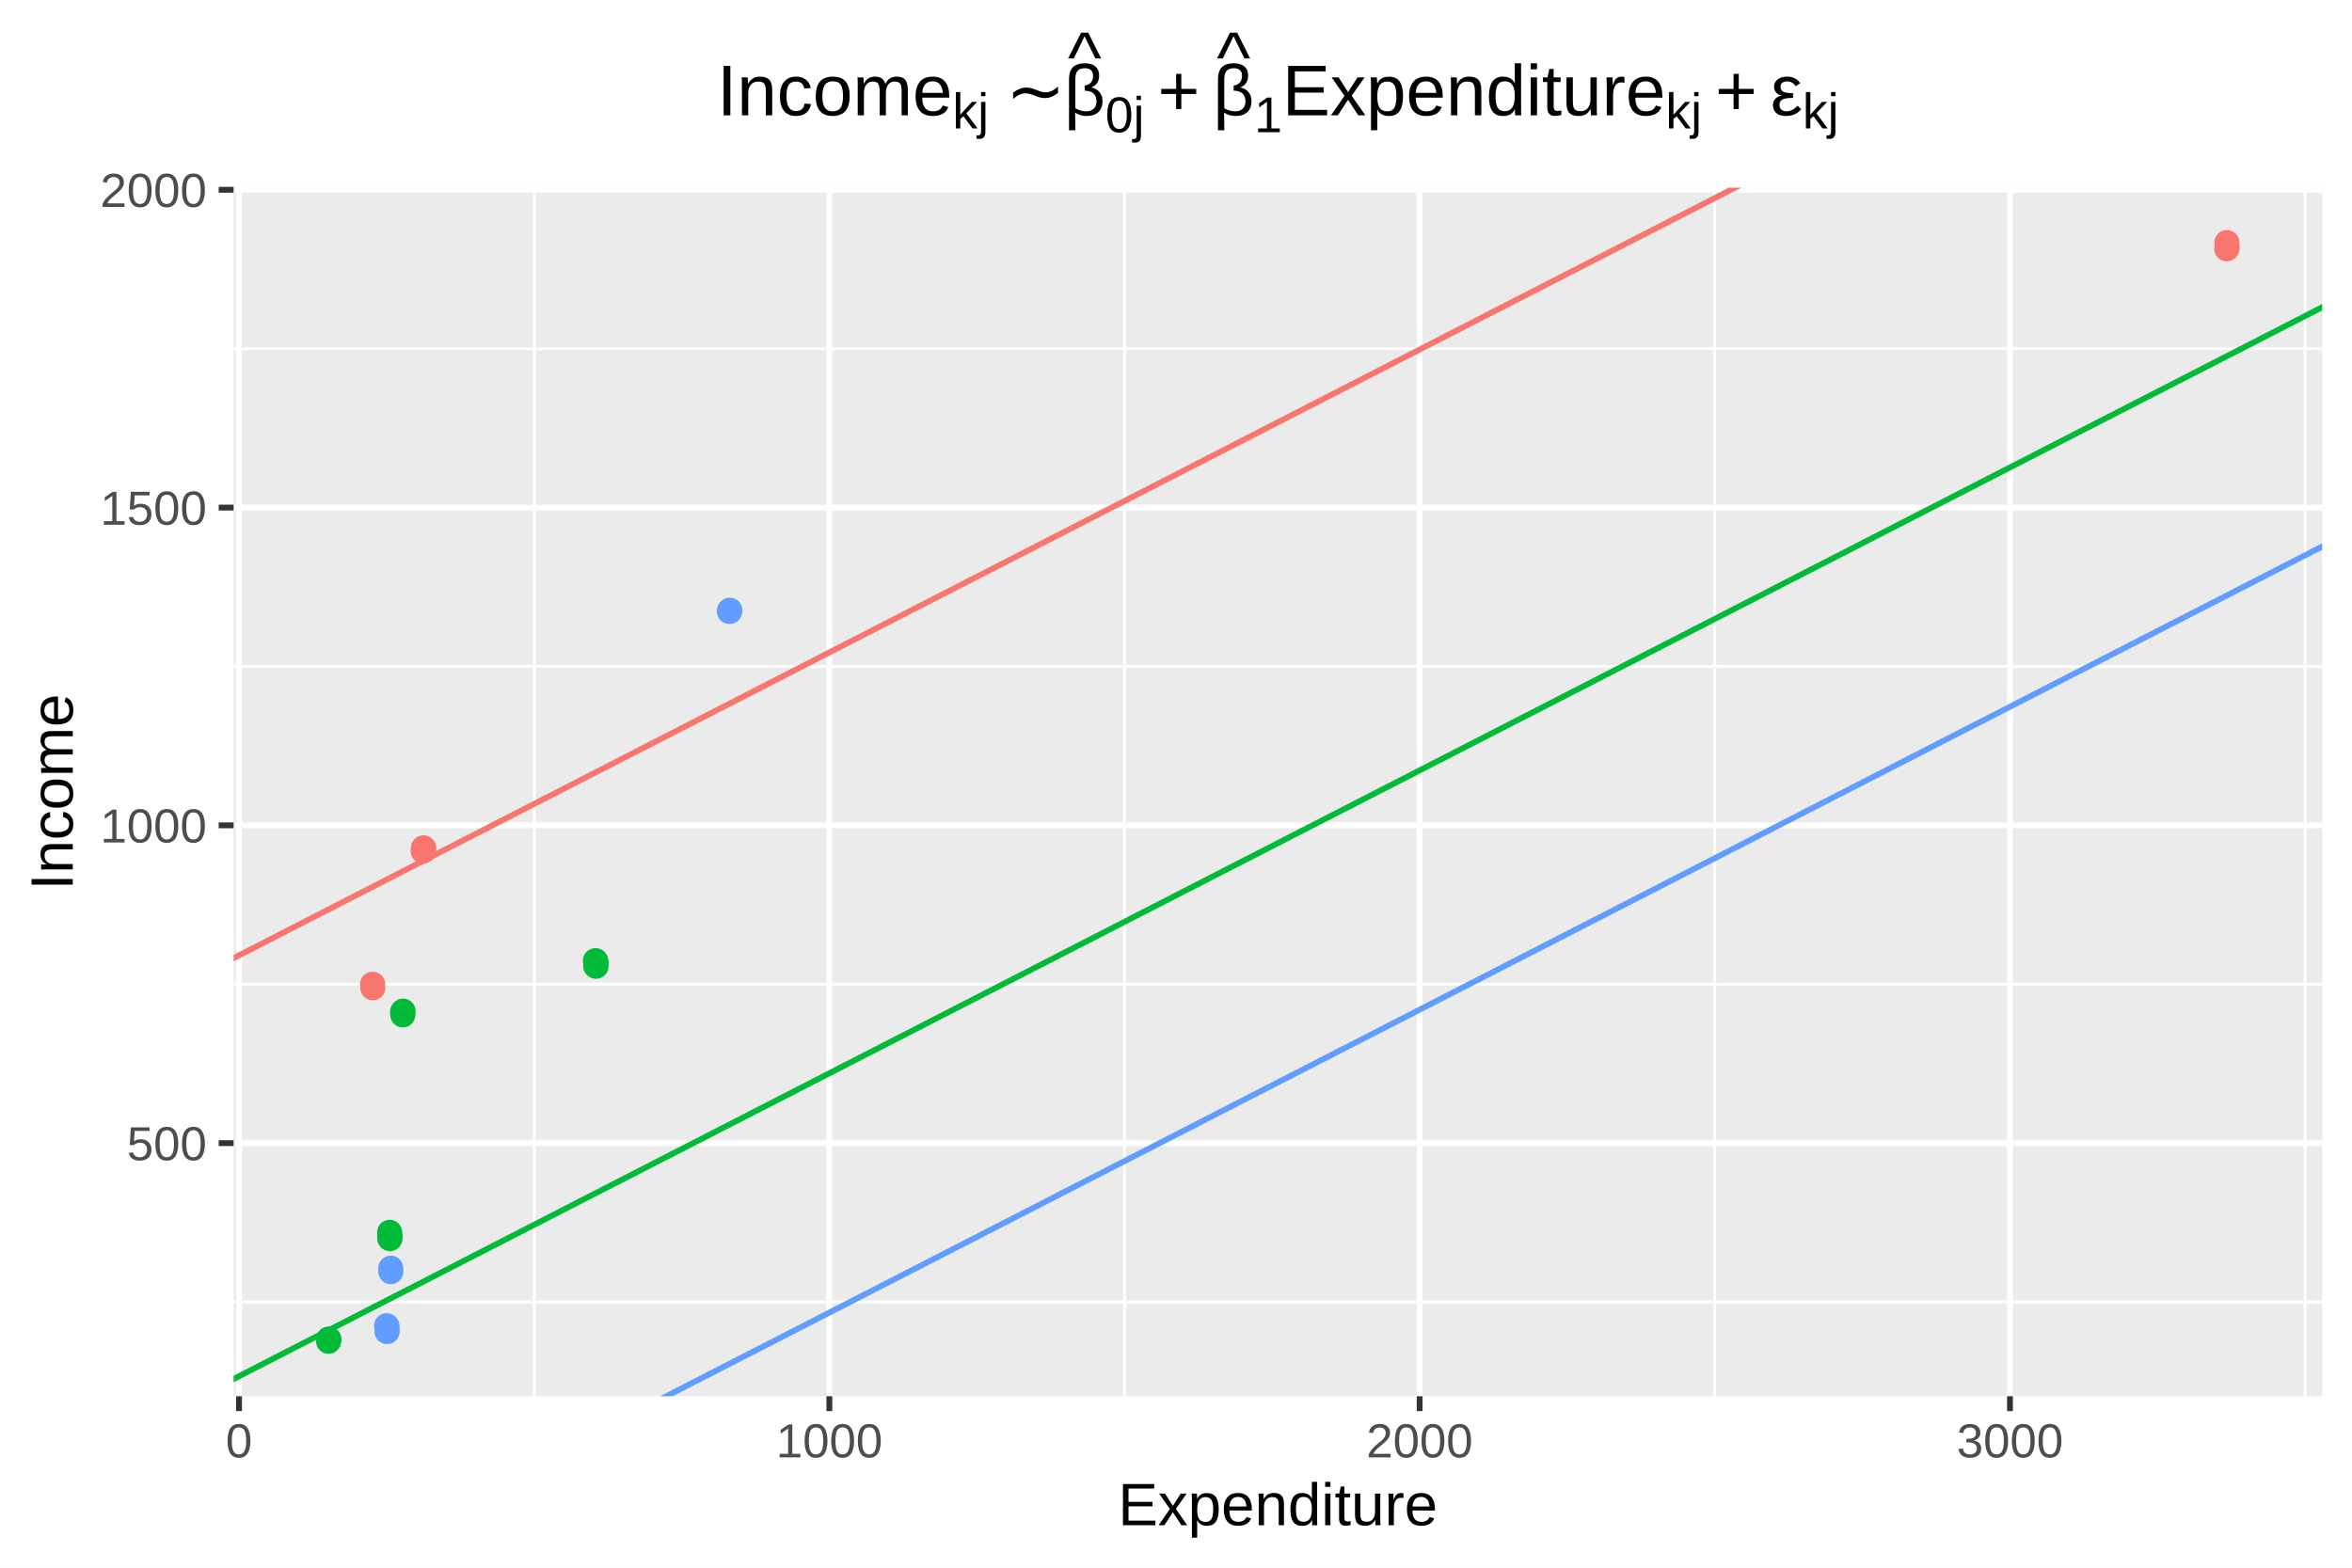
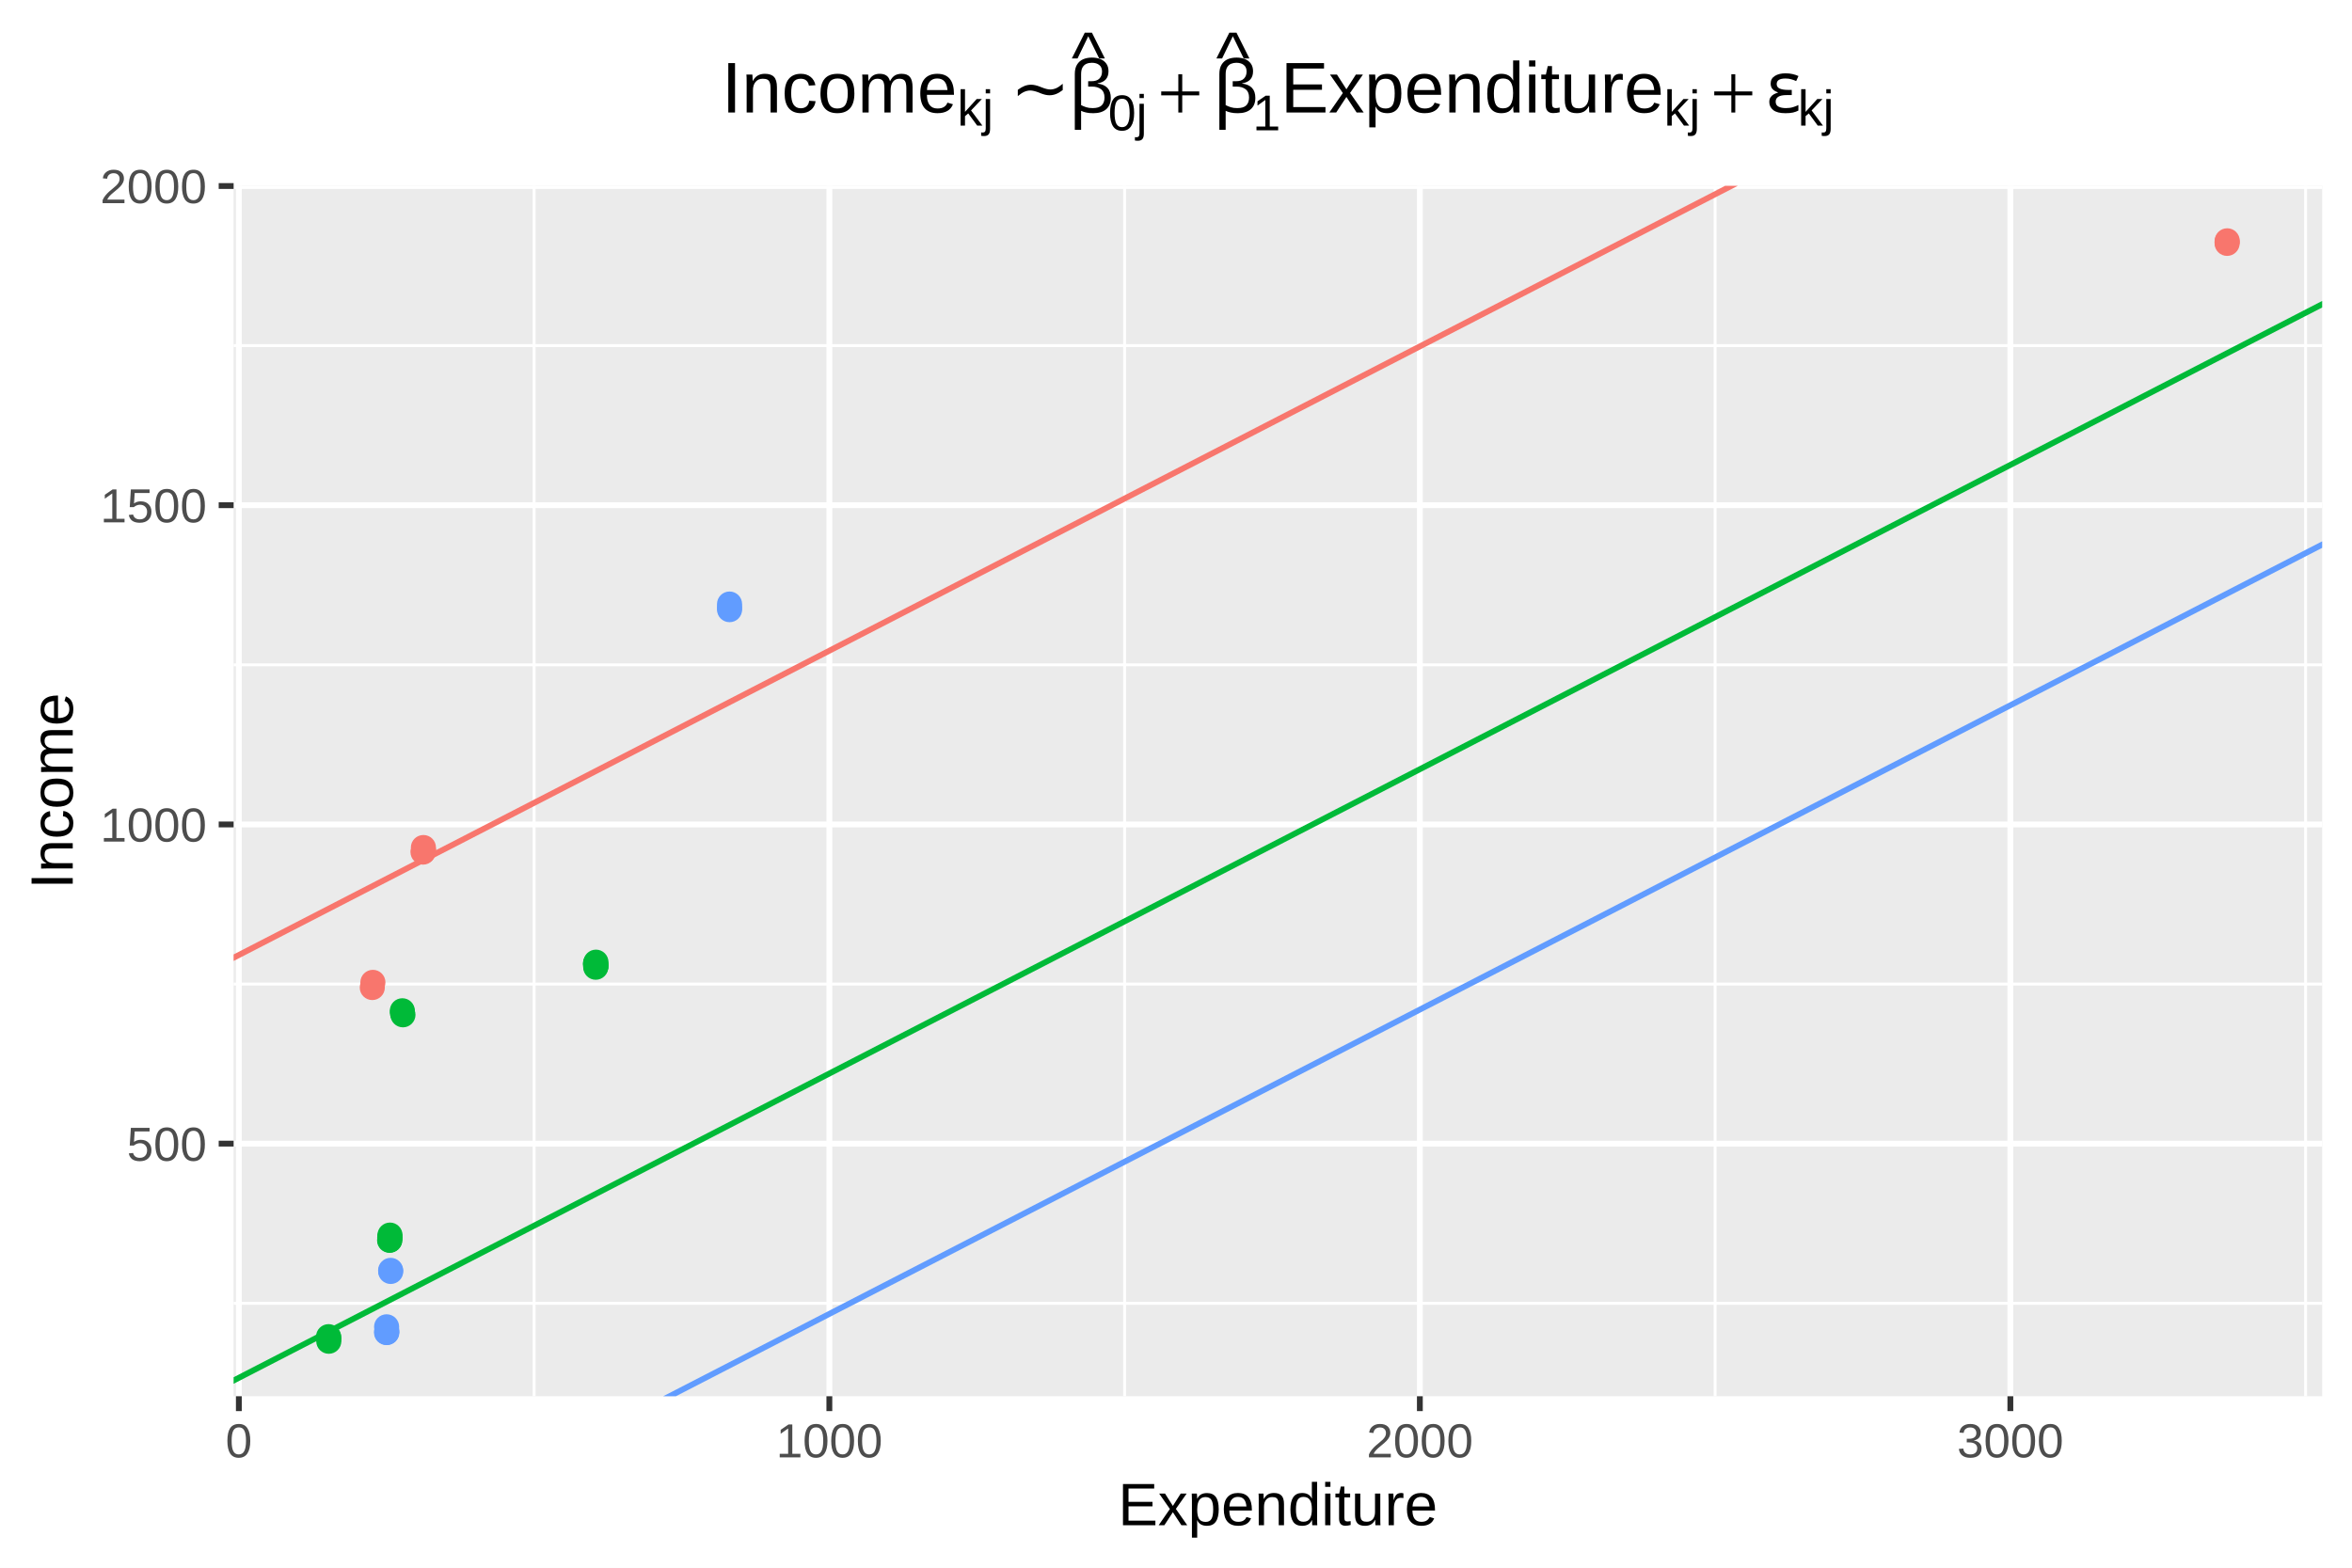
<svg xmlns="http://www.w3.org/2000/svg" width="432.00pt" height="288.00pt" viewBox="0 0 432.00 288.00">
  <g class="svglite">
    <defs>
      <style type="text/css">
    .svglite line, .svglite polyline, .svglite polygon, .svglite path, .svglite rect, .svglite circle {
      fill: none;
      stroke: #000000;
      stroke-linecap: round;
      stroke-linejoin: round;
      stroke-miterlimit: 10.00;
    }
    .svglite text {
      white-space: pre;
    }
    .svglite g.glyphgroup path {
      fill: inherit;
      stroke: none;
    }
  </style>
    </defs>
    <rect width="100%" height="100%" style="stroke: none; fill: #FFFFFF;" />
    <defs>
      <clipPath id="cpMC4wMHw0MzIuMDB8MC4wMHwyODguMDA=">
        <rect x="0.00" y="0.00" width="432.00" height="288.00" />
      </clipPath>
    </defs>
    <g clip-path="url(#cpMC4wMHw0MzIuMDB8MC4wMHwyODguMDA=)">
      <rect x="0" y="0.00" width="432.00" height="288.00" style="stroke-width: 1.07; stroke: #FFFFFF; fill: #FFFFFF;" />
    </g>
    <defs>
-       <clipPath id="cpNDIuOTF8NDI2LjUyfDM0LjQ4fDI1Ni41MA==">
-         <rect x="42.91" y="34.48" width="383.61" height="222.02" />
+       <clipPath id="cpNDIuOTF8NDI2LjUyfDM0LjEzfDI1Ni41MA==">
+         <rect x="42.91" y="34.13" width="383.61" height="222.37" />
      </clipPath>
    </defs>
-     <g clip-path="url(#cpNDIuOTF8NDI2LjUyfDM0LjQ4fDI1Ni41MA==)">
-       <rect x="42.91" y="34.48" width="383.61" height="222.02" style="stroke-width: 1.07; stroke: none; fill: #EBEBEB;" />
-       <polyline points="42.91,239.19 426.52,239.19 " style="stroke-width: 0.53; stroke: #FFFFFF; stroke-linecap: butt;" />
-       <polyline points="42.91,180.81 426.52,180.81 " style="stroke-width: 0.53; stroke: #FFFFFF; stroke-linecap: butt;" />
-       <polyline points="42.91,122.44 426.52,122.44 " style="stroke-width: 0.53; stroke: #FFFFFF; stroke-linecap: butt;" />
-       <polyline points="42.91,64.06 426.52,64.06 " style="stroke-width: 0.53; stroke: #FFFFFF; stroke-linecap: butt;" />
-       <polyline points="98.12,256.50 98.12,34.48 " style="stroke-width: 0.53; stroke: #FFFFFF; stroke-linecap: butt;" />
-       <polyline points="206.54,256.50 206.54,34.48 " style="stroke-width: 0.53; stroke: #FFFFFF; stroke-linecap: butt;" />
-       <polyline points="314.96,256.50 314.96,34.48 " style="stroke-width: 0.53; stroke: #FFFFFF; stroke-linecap: butt;" />
-       <polyline points="423.39,256.50 423.39,34.48 " style="stroke-width: 0.53; stroke: #FFFFFF; stroke-linecap: butt;" />
-       <polyline points="42.91,210.00 426.52,210.00 " style="stroke-width: 1.07; stroke: #FFFFFF; stroke-linecap: butt;" />
-       <polyline points="42.91,151.62 426.52,151.62 " style="stroke-width: 1.07; stroke: #FFFFFF; stroke-linecap: butt;" />
-       <polyline points="42.91,93.25 426.52,93.25 " style="stroke-width: 1.07; stroke: #FFFFFF; stroke-linecap: butt;" />
-       <polyline points="42.91,34.87 426.52,34.87 " style="stroke-width: 1.07; stroke: #FFFFFF; stroke-linecap: butt;" />
-       <polyline points="43.90,256.50 43.90,34.48 " style="stroke-width: 1.07; stroke: #FFFFFF; stroke-linecap: butt;" />
-       <polyline points="152.33,256.50 152.33,34.48 " style="stroke-width: 1.07; stroke: #FFFFFF; stroke-linecap: butt;" />
-       <polyline points="260.75,256.50 260.75,34.48 " style="stroke-width: 1.07; stroke: #FFFFFF; stroke-linecap: butt;" />
-       <polyline points="369.18,256.50 369.18,34.48 " style="stroke-width: 1.07; stroke: #FFFFFF; stroke-linecap: butt;" />
-       <circle cx="409.08" cy="45.39" r="1.95" style="stroke-width: 0.71; stroke: #F8766D; fill: #F8766D;" />
-       <circle cx="409.02" cy="44.57" r="1.95" style="stroke-width: 0.71; stroke: #F8766D; fill: #F8766D;" />
-       <circle cx="409.00" cy="45.71" r="1.95" style="stroke-width: 0.71; stroke: #F8766D; fill: #F8766D;" />
-       <circle cx="77.76" cy="156.22" r="1.95" style="stroke-width: 0.71; stroke: #F8766D; fill: #F8766D;" />
-       <circle cx="77.74" cy="156.35" r="1.95" style="stroke-width: 0.71; stroke: #F8766D; fill: #F8766D;" />
-       <circle cx="77.79" cy="155.77" r="1.95" style="stroke-width: 0.71; stroke: #F8766D; fill: #F8766D;" />
-       <circle cx="77.80" cy="155.80" r="1.95" style="stroke-width: 0.71; stroke: #F8766D; fill: #F8766D;" />
-       <circle cx="68.44" cy="180.81" r="1.95" style="stroke-width: 0.71; stroke: #F8766D; fill: #F8766D;" />
-       <circle cx="68.47" cy="181.47" r="1.95" style="stroke-width: 0.71; stroke: #F8766D; fill: #F8766D;" />
-       <circle cx="133.98" cy="112.26" r="1.95" style="stroke-width: 0.71; stroke: #619CFF; fill: #619CFF;" />
-       <circle cx="134.05" cy="112.10" r="1.95" style="stroke-width: 0.71; stroke: #619CFF; fill: #619CFF;" />
-       <circle cx="133.99" cy="112.34" r="1.95" style="stroke-width: 0.71; stroke: #619CFF; fill: #619CFF;" />
-       <circle cx="71.77" cy="232.98" r="1.95" style="stroke-width: 0.71; stroke: #619CFF; fill: #619CFF;" />
-       <circle cx="71.78" cy="233.62" r="1.95" style="stroke-width: 0.71; stroke: #619CFF; fill: #619CFF;" />
-       <circle cx="71.08" cy="243.71" r="1.95" style="stroke-width: 0.71; stroke: #619CFF; fill: #619CFF;" />
-       <circle cx="71.10" cy="244.43" r="1.95" style="stroke-width: 0.71; stroke: #619CFF; fill: #619CFF;" />
-       <circle cx="71.02" cy="243.54" r="1.95" style="stroke-width: 0.71; stroke: #619CFF; fill: #619CFF;" />
-       <circle cx="71.09" cy="244.63" r="1.95" style="stroke-width: 0.71; stroke: #619CFF; fill: #619CFF;" />
-       <circle cx="60.35" cy="246.41" r="1.95" style="stroke-width: 0.71; stroke: #00BA38; fill: #00BA38;" />
-       <circle cx="60.39" cy="246.00" r="1.95" style="stroke-width: 0.71; stroke: #00BA38; fill: #00BA38;" />
-       <circle cx="60.36" cy="246.06" r="1.95" style="stroke-width: 0.71; stroke: #00BA38; fill: #00BA38;" />
-       <circle cx="71.60" cy="227.13" r="1.95" style="stroke-width: 0.71; stroke: #00BA38; fill: #00BA38;" />
-       <circle cx="71.60" cy="227.06" r="1.95" style="stroke-width: 0.71; stroke: #00BA38; fill: #00BA38;" />
-       <circle cx="71.61" cy="227.56" r="1.95" style="stroke-width: 0.71; stroke: #00BA38; fill: #00BA38;" />
-       <circle cx="71.59" cy="227.18" r="1.95" style="stroke-width: 0.71; stroke: #00BA38; fill: #00BA38;" />
-       <circle cx="71.57" cy="226.39" r="1.95" style="stroke-width: 0.71; stroke: #00BA38; fill: #00BA38;" />
-       <circle cx="109.37" cy="176.48" r="1.95" style="stroke-width: 0.71; stroke: #00BA38; fill: #00BA38;" />
-       <circle cx="109.43" cy="176.62" r="1.95" style="stroke-width: 0.71; stroke: #00BA38; fill: #00BA38;" />
-       <circle cx="109.41" cy="176.62" r="1.95" style="stroke-width: 0.71; stroke: #00BA38; fill: #00BA38;" />
-       <circle cx="109.48" cy="177.51" r="1.95" style="stroke-width: 0.71; stroke: #00BA38; fill: #00BA38;" />
-       <circle cx="109.41" cy="177.43" r="1.95" style="stroke-width: 0.71; stroke: #00BA38; fill: #00BA38;" />
-       <circle cx="109.42" cy="176.82" r="1.95" style="stroke-width: 0.71; stroke: #00BA38; fill: #00BA38;" />
-       <circle cx="73.98" cy="186.45" r="1.95" style="stroke-width: 0.71; stroke: #00BA38; fill: #00BA38;" />
-       <circle cx="74.03" cy="185.75" r="1.95" style="stroke-width: 0.71; stroke: #00BA38; fill: #00BA38;" />
-       <circle cx="73.93" cy="186.00" r="1.95" style="stroke-width: 0.71; stroke: #00BA38; fill: #00BA38;" />
-       <line x1="-340.70" y1="372.91" x2="751.25" y2="-187.54" style="stroke-width: 1.07; stroke: #F8766D; stroke-linecap: butt;" />
-       <line x1="-340.70" y1="450.22" x2="810.13" y2="-140.45" style="stroke-width: 1.07; stroke: #00BA38; stroke-linecap: butt;" />
-       <line x1="-310.20" y1="478.53" x2="810.13" y2="-96.49" style="stroke-width: 1.07; stroke: #619CFF; stroke-linecap: butt;" />
+     <g clip-path="url(#cpNDIuOTF8NDI2LjUyfDM0LjEzfDI1Ni41MA==)">
+       <rect x="42.91" y="34.13" width="383.61" height="222.37" style="stroke-width: 1.07; stroke: none; fill: #EBEBEB;" />
+       <polyline points="42.91,239.43 426.52,239.43 " style="stroke-width: 0.53; stroke: #FFFFFF; stroke-linecap: butt;" />
+       <polyline points="42.91,180.78 426.52,180.78 " style="stroke-width: 0.53; stroke: #FFFFFF; stroke-linecap: butt;" />
+       <polyline points="42.91,122.13 426.52,122.13 " style="stroke-width: 0.53; stroke: #FFFFFF; stroke-linecap: butt;" />
+       <polyline points="42.91,63.49 426.52,63.49 " style="stroke-width: 0.53; stroke: #FFFFFF; stroke-linecap: butt;" />
+       <polyline points="98.10,256.50 98.10,34.13 " style="stroke-width: 0.53; stroke: #FFFFFF; stroke-linecap: butt;" />
+       <polyline points="206.56,256.50 206.56,34.13 " style="stroke-width: 0.53; stroke: #FFFFFF; stroke-linecap: butt;" />
+       <polyline points="315.02,256.50 315.02,34.13 " style="stroke-width: 0.53; stroke: #FFFFFF; stroke-linecap: butt;" />
+       <polyline points="423.48,256.50 423.48,34.13 " style="stroke-width: 0.53; stroke: #FFFFFF; stroke-linecap: butt;" />
+       <polyline points="42.91,210.10 426.52,210.10 " style="stroke-width: 1.07; stroke: #FFFFFF; stroke-linecap: butt;" />
+       <polyline points="42.91,151.46 426.52,151.46 " style="stroke-width: 1.07; stroke: #FFFFFF; stroke-linecap: butt;" />
+       <polyline points="42.91,92.81 426.52,92.81 " style="stroke-width: 1.07; stroke: #FFFFFF; stroke-linecap: butt;" />
+       <polyline points="42.91,34.17 426.52,34.17 " style="stroke-width: 1.07; stroke: #FFFFFF; stroke-linecap: butt;" />
+       <polyline points="43.87,256.50 43.87,34.13 " style="stroke-width: 1.07; stroke: #FFFFFF; stroke-linecap: butt;" />
+       <polyline points="152.33,256.50 152.33,34.13 " style="stroke-width: 1.07; stroke: #FFFFFF; stroke-linecap: butt;" />
+       <polyline points="260.79,256.50 260.79,34.13 " style="stroke-width: 1.07; stroke: #FFFFFF; stroke-linecap: butt;" />
+       <polyline points="369.25,256.50 369.25,34.13 " style="stroke-width: 1.07; stroke: #FFFFFF; stroke-linecap: butt;" />
+       <circle cx="409.05" cy="44.45" r="1.95" style="stroke-width: 0.71; stroke: #F8766D; fill: #F8766D;" />
+       <circle cx="409.06" cy="44.71" r="1.95" style="stroke-width: 0.71; stroke: #F8766D; fill: #F8766D;" />
+       <circle cx="409.08" cy="44.24" r="1.95" style="stroke-width: 0.71; stroke: #F8766D; fill: #F8766D;" />
+       <circle cx="77.79" cy="156.24" r="1.95" style="stroke-width: 0.71; stroke: #F8766D; fill: #F8766D;" />
+       <circle cx="77.77" cy="155.70" r="1.95" style="stroke-width: 0.71; stroke: #F8766D; fill: #F8766D;" />
+       <circle cx="77.78" cy="156.39" r="1.95" style="stroke-width: 0.71; stroke: #F8766D; fill: #F8766D;" />
+       <circle cx="77.70" cy="156.54" r="1.95" style="stroke-width: 0.71; stroke: #F8766D; fill: #F8766D;" />
+       <circle cx="68.49" cy="180.47" r="1.95" style="stroke-width: 0.71; stroke: #F8766D; fill: #F8766D;" />
+       <circle cx="68.38" cy="181.42" r="1.95" style="stroke-width: 0.71; stroke: #F8766D; fill: #F8766D;" />
+       <circle cx="134.00" cy="111.62" r="1.95" style="stroke-width: 0.71; stroke: #619CFF; fill: #619CFF;" />
+       <circle cx="134.00" cy="110.97" r="1.95" style="stroke-width: 0.71; stroke: #619CFF; fill: #619CFF;" />
+       <circle cx="134.00" cy="112.00" r="1.95" style="stroke-width: 0.71; stroke: #619CFF; fill: #619CFF;" />
+       <circle cx="71.76" cy="233.58" r="1.95" style="stroke-width: 0.71; stroke: #619CFF; fill: #619CFF;" />
+       <circle cx="71.75" cy="233.38" r="1.95" style="stroke-width: 0.71; stroke: #619CFF; fill: #619CFF;" />
+       <circle cx="71.05" cy="244.78" r="1.95" style="stroke-width: 0.71; stroke: #619CFF; fill: #619CFF;" />
+       <circle cx="71.04" cy="244.47" r="1.95" style="stroke-width: 0.71; stroke: #619CFF; fill: #619CFF;" />
+       <circle cx="71.00" cy="244.81" r="1.95" style="stroke-width: 0.71; stroke: #619CFF; fill: #619CFF;" />
+       <circle cx="71.01" cy="243.75" r="1.95" style="stroke-width: 0.71; stroke: #619CFF; fill: #619CFF;" />
+       <circle cx="60.35" cy="245.56" r="1.95" style="stroke-width: 0.71; stroke: #00BA38; fill: #00BA38;" />
+       <circle cx="60.41" cy="245.84" r="1.95" style="stroke-width: 0.71; stroke: #00BA38; fill: #00BA38;" />
+       <circle cx="60.39" cy="246.40" r="1.95" style="stroke-width: 0.71; stroke: #00BA38; fill: #00BA38;" />
+       <circle cx="71.62" cy="227.28" r="1.95" style="stroke-width: 0.71; stroke: #00BA38; fill: #00BA38;" />
+       <circle cx="71.63" cy="226.90" r="1.95" style="stroke-width: 0.71; stroke: #00BA38; fill: #00BA38;" />
+       <circle cx="71.60" cy="227.81" r="1.95" style="stroke-width: 0.71; stroke: #00BA38; fill: #00BA38;" />
+       <circle cx="71.56" cy="227.86" r="1.95" style="stroke-width: 0.71; stroke: #00BA38; fill: #00BA38;" />
+       <circle cx="71.58" cy="227.38" r="1.95" style="stroke-width: 0.71; stroke: #00BA38; fill: #00BA38;" />
+       <circle cx="109.37" cy="177.14" r="1.95" style="stroke-width: 0.71; stroke: #00BA38; fill: #00BA38;" />
+       <circle cx="109.47" cy="177.40" r="1.95" style="stroke-width: 0.71; stroke: #00BA38; fill: #00BA38;" />
+       <circle cx="109.46" cy="176.76" r="1.95" style="stroke-width: 0.71; stroke: #00BA38; fill: #00BA38;" />
+       <circle cx="109.39" cy="176.99" r="1.95" style="stroke-width: 0.71; stroke: #00BA38; fill: #00BA38;" />
+       <circle cx="109.44" cy="177.50" r="1.95" style="stroke-width: 0.71; stroke: #00BA38; fill: #00BA38;" />
+       <circle cx="109.42" cy="177.69" r="1.95" style="stroke-width: 0.71; stroke: #00BA38; fill: #00BA38;" />
+       <circle cx="74.01" cy="186.43" r="1.95" style="stroke-width: 0.71; stroke: #00BA38; fill: #00BA38;" />
+       <circle cx="73.91" cy="186.05" r="1.95" style="stroke-width: 0.71; stroke: #00BA38; fill: #00BA38;" />
+       <circle cx="73.90" cy="185.69" r="1.95" style="stroke-width: 0.71; stroke: #00BA38; fill: #00BA38;" />
+       <line x1="-340.70" y1="373.67" x2="749.45" y2="-188.24" style="stroke-width: 1.07; stroke: #F8766D; stroke-linecap: butt;" />
+       <line x1="-340.70" y1="451.34" x2="810.13" y2="-141.84" style="stroke-width: 1.07; stroke: #00BA38; stroke-linecap: butt;" />
+       <line x1="-308.44" y1="478.87" x2="810.13" y2="-97.68" style="stroke-width: 1.07; stroke: #619CFF; stroke-linecap: butt;" />
    </g>
    <g clip-path="url(#cpMC4wMHw0MzIuMDB8MC4wMHwyODguMDA=)">
-       <text x="37.98" y="213.15" text-anchor="end" style="font-size: 8.80px;fill: #4D4D4D; font-family: &quot;Arial&quot;;" textLength="14.67px" lengthAdjust="spacingAndGlyphs">500</text>
-       <text x="37.98" y="154.77" text-anchor="end" style="font-size: 8.80px;fill: #4D4D4D; font-family: &quot;Arial&quot;;" textLength="19.56px" lengthAdjust="spacingAndGlyphs">1000</text>
-       <text x="37.98" y="96.40" text-anchor="end" style="font-size: 8.80px;fill: #4D4D4D; font-family: &quot;Arial&quot;;" textLength="19.56px" lengthAdjust="spacingAndGlyphs">1500</text>
-       <text x="37.98" y="38.02" text-anchor="end" style="font-size: 8.80px;fill: #4D4D4D; font-family: &quot;Arial&quot;;" textLength="19.56px" lengthAdjust="spacingAndGlyphs">2000</text>
-       <polyline points="40.17,210.00 42.91,210.00 " style="stroke-width: 1.07; stroke: #333333; stroke-linecap: butt;" />
-       <polyline points="40.17,151.62 42.91,151.62 " style="stroke-width: 1.07; stroke: #333333; stroke-linecap: butt;" />
-       <polyline points="40.17,93.25 42.91,93.25 " style="stroke-width: 1.07; stroke: #333333; stroke-linecap: butt;" />
-       <polyline points="40.17,34.87 42.91,34.87 " style="stroke-width: 1.07; stroke: #333333; stroke-linecap: butt;" />
-       <polyline points="43.90,259.24 43.90,256.50 " style="stroke-width: 1.07; stroke: #333333; stroke-linecap: butt;" />
+       <text x="37.98" y="213.25" text-anchor="end" style="font-size: 8.80px;fill: #4D4D4D; font-family: &quot;Arial&quot;;" textLength="14.67px" lengthAdjust="spacingAndGlyphs">500</text>
+       <text x="37.98" y="154.61" text-anchor="end" style="font-size: 8.80px;fill: #4D4D4D; font-family: &quot;Arial&quot;;" textLength="19.56px" lengthAdjust="spacingAndGlyphs">1000</text>
+       <text x="37.98" y="95.96" text-anchor="end" style="font-size: 8.80px;fill: #4D4D4D; font-family: &quot;Arial&quot;;" textLength="19.56px" lengthAdjust="spacingAndGlyphs">1500</text>
+       <text x="37.98" y="37.32" text-anchor="end" style="font-size: 8.80px;fill: #4D4D4D; font-family: &quot;Arial&quot;;" textLength="19.56px" lengthAdjust="spacingAndGlyphs">2000</text>
+       <polyline points="40.17,210.10 42.91,210.10 " style="stroke-width: 1.07; stroke: #333333; stroke-linecap: butt;" />
+       <polyline points="40.17,151.46 42.91,151.46 " style="stroke-width: 1.07; stroke: #333333; stroke-linecap: butt;" />
+       <polyline points="40.17,92.81 42.91,92.81 " style="stroke-width: 1.07; stroke: #333333; stroke-linecap: butt;" />
+       <polyline points="40.17,34.17 42.91,34.17 " style="stroke-width: 1.07; stroke: #333333; stroke-linecap: butt;" />
+       <polyline points="43.87,259.24 43.87,256.50 " style="stroke-width: 1.07; stroke: #333333; stroke-linecap: butt;" />
      <polyline points="152.33,259.24 152.33,256.50 " style="stroke-width: 1.07; stroke: #333333; stroke-linecap: butt;" />
-       <polyline points="260.75,259.24 260.75,256.50 " style="stroke-width: 1.07; stroke: #333333; stroke-linecap: butt;" />
-       <polyline points="369.18,259.24 369.18,256.50 " style="stroke-width: 1.07; stroke: #333333; stroke-linecap: butt;" />
-       <text x="43.90" y="267.74" text-anchor="middle" style="font-size: 8.80px;fill: #4D4D4D; font-family: &quot;Arial&quot;;" textLength="4.89px" lengthAdjust="spacingAndGlyphs">0</text>
+       <polyline points="260.79,259.24 260.79,256.50 " style="stroke-width: 1.07; stroke: #333333; stroke-linecap: butt;" />
+       <polyline points="369.25,259.24 369.25,256.50 " style="stroke-width: 1.07; stroke: #333333; stroke-linecap: butt;" />
+       <text x="43.87" y="267.74" text-anchor="middle" style="font-size: 8.80px;fill: #4D4D4D; font-family: &quot;Arial&quot;;" textLength="4.89px" lengthAdjust="spacingAndGlyphs">0</text>
      <text x="152.33" y="267.74" text-anchor="middle" style="font-size: 8.80px;fill: #4D4D4D; font-family: &quot;Arial&quot;;" textLength="19.56px" lengthAdjust="spacingAndGlyphs">1000</text>
-       <text x="260.75" y="267.74" text-anchor="middle" style="font-size: 8.80px;fill: #4D4D4D; font-family: &quot;Arial&quot;;" textLength="19.56px" lengthAdjust="spacingAndGlyphs">2000</text>
-       <text x="369.18" y="267.74" text-anchor="middle" style="font-size: 8.80px;fill: #4D4D4D; font-family: &quot;Arial&quot;;" textLength="19.56px" lengthAdjust="spacingAndGlyphs">3000</text>
+       <text x="260.79" y="267.74" text-anchor="middle" style="font-size: 8.80px;fill: #4D4D4D; font-family: &quot;Arial&quot;;" textLength="19.56px" lengthAdjust="spacingAndGlyphs">2000</text>
+       <text x="369.25" y="267.74" text-anchor="middle" style="font-size: 8.80px;fill: #4D4D4D; font-family: &quot;Arial&quot;;" textLength="19.56px" lengthAdjust="spacingAndGlyphs">3000</text>
      <text x="234.71" y="280.20" text-anchor="middle" style="font-size: 11.00px; font-family: &quot;Arial&quot;;" textLength="58.75px" lengthAdjust="spacingAndGlyphs">Expenditure</text>
-       <text transform="translate(13.36,145.49) rotate(-90)" text-anchor="middle" style="font-size: 11.00px; font-family: &quot;Arial&quot;;" textLength="36.09px" lengthAdjust="spacingAndGlyphs">Income</text>
-       <text x="131.69" y="21.19" style="font-size: 13.20px; font-family: &quot;Arial&quot;;" textLength="3.66px" lengthAdjust="spacingAndGlyphs">I</text>
-       <text x="135.35" y="21.19" style="font-size: 13.20px; font-family: &quot;Arial&quot;;" textLength="7.33px" lengthAdjust="spacingAndGlyphs">n</text>
-       <text x="142.69" y="21.19" style="font-size: 13.20px; font-family: &quot;Arial&quot;;" textLength="6.59px" lengthAdjust="spacingAndGlyphs">c</text>
-       <text x="149.28" y="21.19" style="font-size: 13.20px; font-family: &quot;Arial&quot;;" textLength="7.33px" lengthAdjust="spacingAndGlyphs">o</text>
-       <text x="156.62" y="21.19" style="font-size: 13.20px; font-family: &quot;Arial&quot;;" textLength="10.98px" lengthAdjust="spacingAndGlyphs">m</text>
-       <text x="167.61" y="21.19" style="font-size: 13.20px; font-family: &quot;Arial&quot;;" textLength="7.33px" lengthAdjust="spacingAndGlyphs">e</text>
-       <text x="174.94" y="23.59" style="font-size: 9.24px; font-family: &quot;Arial&quot;;" textLength="4.62px" lengthAdjust="spacingAndGlyphs">k</text>
-       <text x="179.57" y="23.59" style="font-size: 9.24px; font-family: &quot;Arial&quot;;" textLength="2.05px" lengthAdjust="spacingAndGlyphs">j</text>
-       <text x="184.67" y="21.19" style="font-size: 13.20px; font-family: &quot;Arial&quot;;" textLength="6.50px" lengthAdjust="spacingAndGlyphs">∼</text>
-       <text x="195.43" y="21.19" style="font-size: 13.20px; font-family: &quot;Arial&quot;;" textLength="7.58px" lengthAdjust="spacingAndGlyphs">β</text>
-       <text x="196.12" y="15.08" style="font-size: 13.20px; font-family: &quot;Arial&quot;;" textLength="6.19px" lengthAdjust="spacingAndGlyphs">^</text>
-       <text x="203.01" y="24.28" style="font-size: 9.24px; font-family: &quot;Arial&quot;;" textLength="5.14px" lengthAdjust="spacingAndGlyphs">0</text>
-       <text x="208.15" y="24.28" style="font-size: 9.24px; font-family: &quot;Arial&quot;;" textLength="2.05px" lengthAdjust="spacingAndGlyphs">j</text>
-       <text x="212.65" y="21.19" style="font-size: 13.20px; font-family: &quot;Arial&quot;;" textLength="7.70px" lengthAdjust="spacingAndGlyphs">+</text>
-       <text x="222.79" y="21.19" style="font-size: 13.20px; font-family: &quot;Arial&quot;;" textLength="7.58px" lengthAdjust="spacingAndGlyphs">β</text>
-       <text x="223.49" y="15.08" style="font-size: 13.20px; font-family: &quot;Arial&quot;;" textLength="6.19px" lengthAdjust="spacingAndGlyphs">^</text>
-       <text x="230.38" y="24.28" style="font-size: 9.24px; font-family: &quot;Arial&quot;;" textLength="5.14px" lengthAdjust="spacingAndGlyphs">1</text>
-       <text x="235.52" y="21.19" style="font-size: 13.20px; font-family: &quot;Arial&quot;;" textLength="8.80px" lengthAdjust="spacingAndGlyphs">E</text>
-       <text x="244.32" y="21.19" style="font-size: 13.20px; font-family: &quot;Arial&quot;;" textLength="6.59px" lengthAdjust="spacingAndGlyphs">x</text>
-       <text x="250.92" y="21.19" style="font-size: 13.20px; font-family: &quot;Arial&quot;;" textLength="7.33px" lengthAdjust="spacingAndGlyphs">p</text>
-       <text x="258.25" y="21.19" style="font-size: 13.20px; font-family: &quot;Arial&quot;;" textLength="7.33px" lengthAdjust="spacingAndGlyphs">e</text>
-       <text x="265.59" y="21.19" style="font-size: 13.20px; font-family: &quot;Arial&quot;;" textLength="7.33px" lengthAdjust="spacingAndGlyphs">n</text>
-       <text x="272.93" y="21.19" style="font-size: 13.20px; font-family: &quot;Arial&quot;;" textLength="7.33px" lengthAdjust="spacingAndGlyphs">d</text>
-       <text x="280.26" y="21.19" style="font-size: 13.20px; font-family: &quot;Arial&quot;;" textLength="2.94px" lengthAdjust="spacingAndGlyphs">i</text>
-       <text x="283.19" y="21.19" style="font-size: 13.20px; font-family: &quot;Arial&quot;;" textLength="3.66px" lengthAdjust="spacingAndGlyphs">t</text>
-       <text x="286.86" y="21.19" style="font-size: 13.20px; font-family: &quot;Arial&quot;;" textLength="7.33px" lengthAdjust="spacingAndGlyphs">u</text>
-       <text x="294.20" y="21.19" style="font-size: 13.20px; font-family: &quot;Arial&quot;;" textLength="4.39px" lengthAdjust="spacingAndGlyphs">r</text>
-       <text x="298.59" y="21.19" style="font-size: 13.20px; font-family: &quot;Arial&quot;;" textLength="7.33px" lengthAdjust="spacingAndGlyphs">e</text>
-       <text x="305.93" y="23.59" style="font-size: 9.24px; font-family: &quot;Arial&quot;;" textLength="4.62px" lengthAdjust="spacingAndGlyphs">k</text>
-       <text x="310.55" y="23.59" style="font-size: 9.24px; font-family: &quot;Arial&quot;;" textLength="2.05px" lengthAdjust="spacingAndGlyphs">j</text>
-       <text x="315.04" y="21.19" style="font-size: 13.20px; font-family: &quot;Arial&quot;;" textLength="7.70px" lengthAdjust="spacingAndGlyphs">+</text>
-       <text x="325.19" y="21.19" style="font-size: 13.20px; font-family: &quot;Arial&quot;;" textLength="5.88px" lengthAdjust="spacingAndGlyphs">ε</text>
-       <text x="331.07" y="23.59" style="font-size: 9.24px; font-family: &quot;Arial&quot;;" textLength="4.62px" lengthAdjust="spacingAndGlyphs">k</text>
-       <text x="335.69" y="23.59" style="font-size: 9.24px; font-family: &quot;Arial&quot;;" textLength="2.05px" lengthAdjust="spacingAndGlyphs">j</text>
+       <text transform="translate(13.36,145.32) rotate(-90)" text-anchor="middle" style="font-size: 11.00px; font-family: &quot;Arial&quot;;" textLength="36.09px" lengthAdjust="spacingAndGlyphs">Income</text>
+       <text x="132.55" y="20.67" style="font-size: 13.20px; font-family: &quot;Arial&quot;;" textLength="3.66px" lengthAdjust="spacingAndGlyphs">I</text>
+       <text x="136.22" y="20.67" style="font-size: 13.20px; font-family: &quot;Arial&quot;;" textLength="7.33px" lengthAdjust="spacingAndGlyphs">n</text>
+       <text x="143.55" y="20.67" style="font-size: 13.20px; font-family: &quot;Arial&quot;;" textLength="6.59px" lengthAdjust="spacingAndGlyphs">c</text>
+       <text x="150.15" y="20.67" style="font-size: 13.20px; font-family: &quot;Arial&quot;;" textLength="7.33px" lengthAdjust="spacingAndGlyphs">o</text>
+       <text x="157.49" y="20.67" style="font-size: 13.20px; font-family: &quot;Arial&quot;;" textLength="10.98px" lengthAdjust="spacingAndGlyphs">m</text>
+       <text x="168.47" y="20.67" style="font-size: 13.20px; font-family: &quot;Arial&quot;;" textLength="7.33px" lengthAdjust="spacingAndGlyphs">e</text>
+       <text x="175.81" y="23.07" style="font-size: 9.24px; font-family: &quot;Arial&quot;;" textLength="4.62px" lengthAdjust="spacingAndGlyphs">k</text>
+       <text x="180.43" y="23.07" style="font-size: 9.24px; font-family: &quot;Arial&quot;;" textLength="2.05px" lengthAdjust="spacingAndGlyphs">j</text>
+       <text x="185.54" y="20.67" style="font-size: 13.20px; font-family: &quot;Arial&quot;;" textLength="7.25px" lengthAdjust="spacingAndGlyphs">∼</text>
+       <text x="196.29" y="20.67" style="font-size: 13.20px; font-family: &quot;Symbol&quot;;" textLength="7.23px" lengthAdjust="spacingAndGlyphs">β</text>
+       <text x="196.81" y="15.08" style="font-size: 13.20px; font-family: &quot;Arial&quot;;" textLength="6.19px" lengthAdjust="spacingAndGlyphs">^</text>
+       <text x="203.53" y="23.94" style="font-size: 9.24px; font-family: &quot;Arial&quot;;" textLength="5.14px" lengthAdjust="spacingAndGlyphs">0</text>
+       <text x="208.67" y="23.94" style="font-size: 9.24px; font-family: &quot;Arial&quot;;" textLength="2.05px" lengthAdjust="spacingAndGlyphs">j</text>
+       <text x="213.16" y="20.67" style="font-size: 13.20px; font-family: &quot;Symbol&quot;;" textLength="7.23px" lengthAdjust="spacingAndGlyphs">+</text>
+       <text x="222.84" y="20.67" style="font-size: 13.20px; font-family: &quot;Symbol&quot;;" textLength="7.23px" lengthAdjust="spacingAndGlyphs">β</text>
+       <text x="223.36" y="15.08" style="font-size: 13.20px; font-family: &quot;Arial&quot;;" textLength="6.19px" lengthAdjust="spacingAndGlyphs">^</text>
+       <text x="230.08" y="23.94" style="font-size: 9.24px; font-family: &quot;Arial&quot;;" textLength="5.14px" lengthAdjust="spacingAndGlyphs">1</text>
+       <text x="235.22" y="20.67" style="font-size: 13.20px; font-family: &quot;Arial&quot;;" textLength="8.80px" lengthAdjust="spacingAndGlyphs">E</text>
+       <text x="244.02" y="20.67" style="font-size: 13.20px; font-family: &quot;Arial&quot;;" textLength="6.59px" lengthAdjust="spacingAndGlyphs">x</text>
+       <text x="250.61" y="20.67" style="font-size: 13.20px; font-family: &quot;Arial&quot;;" textLength="7.33px" lengthAdjust="spacingAndGlyphs">p</text>
+       <text x="257.95" y="20.67" style="font-size: 13.20px; font-family: &quot;Arial&quot;;" textLength="7.33px" lengthAdjust="spacingAndGlyphs">e</text>
+       <text x="265.28" y="20.67" style="font-size: 13.20px; font-family: &quot;Arial&quot;;" textLength="7.33px" lengthAdjust="spacingAndGlyphs">n</text>
+       <text x="272.62" y="20.67" style="font-size: 13.20px; font-family: &quot;Arial&quot;;" textLength="7.33px" lengthAdjust="spacingAndGlyphs">d</text>
+       <text x="279.96" y="20.67" style="font-size: 13.20px; font-family: &quot;Arial&quot;;" textLength="2.94px" lengthAdjust="spacingAndGlyphs">i</text>
+       <text x="282.89" y="20.67" style="font-size: 13.20px; font-family: &quot;Arial&quot;;" textLength="3.66px" lengthAdjust="spacingAndGlyphs">t</text>
+       <text x="286.55" y="20.67" style="font-size: 13.20px; font-family: &quot;Arial&quot;;" textLength="7.33px" lengthAdjust="spacingAndGlyphs">u</text>
+       <text x="293.89" y="20.67" style="font-size: 13.20px; font-family: &quot;Arial&quot;;" textLength="4.39px" lengthAdjust="spacingAndGlyphs">r</text>
+       <text x="298.28" y="20.67" style="font-size: 13.20px; font-family: &quot;Arial&quot;;" textLength="7.33px" lengthAdjust="spacingAndGlyphs">e</text>
+       <text x="305.62" y="23.07" style="font-size: 9.24px; font-family: &quot;Arial&quot;;" textLength="4.62px" lengthAdjust="spacingAndGlyphs">k</text>
+       <text x="310.24" y="23.07" style="font-size: 9.24px; font-family: &quot;Arial&quot;;" textLength="2.05px" lengthAdjust="spacingAndGlyphs">j</text>
+       <text x="314.74" y="20.67" style="font-size: 13.20px; font-family: &quot;Symbol&quot;;" textLength="7.23px" lengthAdjust="spacingAndGlyphs">+</text>
+       <text x="324.41" y="20.67" style="font-size: 13.20px; font-family: &quot;Symbol&quot;;" textLength="5.78px" lengthAdjust="spacingAndGlyphs">ε</text>
+       <text x="330.20" y="23.07" style="font-size: 9.24px; font-family: &quot;Arial&quot;;" textLength="4.62px" lengthAdjust="spacingAndGlyphs">k</text>
+       <text x="334.82" y="23.07" style="font-size: 9.24px; font-family: &quot;Arial&quot;;" textLength="2.05px" lengthAdjust="spacingAndGlyphs">j</text>
    </g>
  </g>
</svg>
